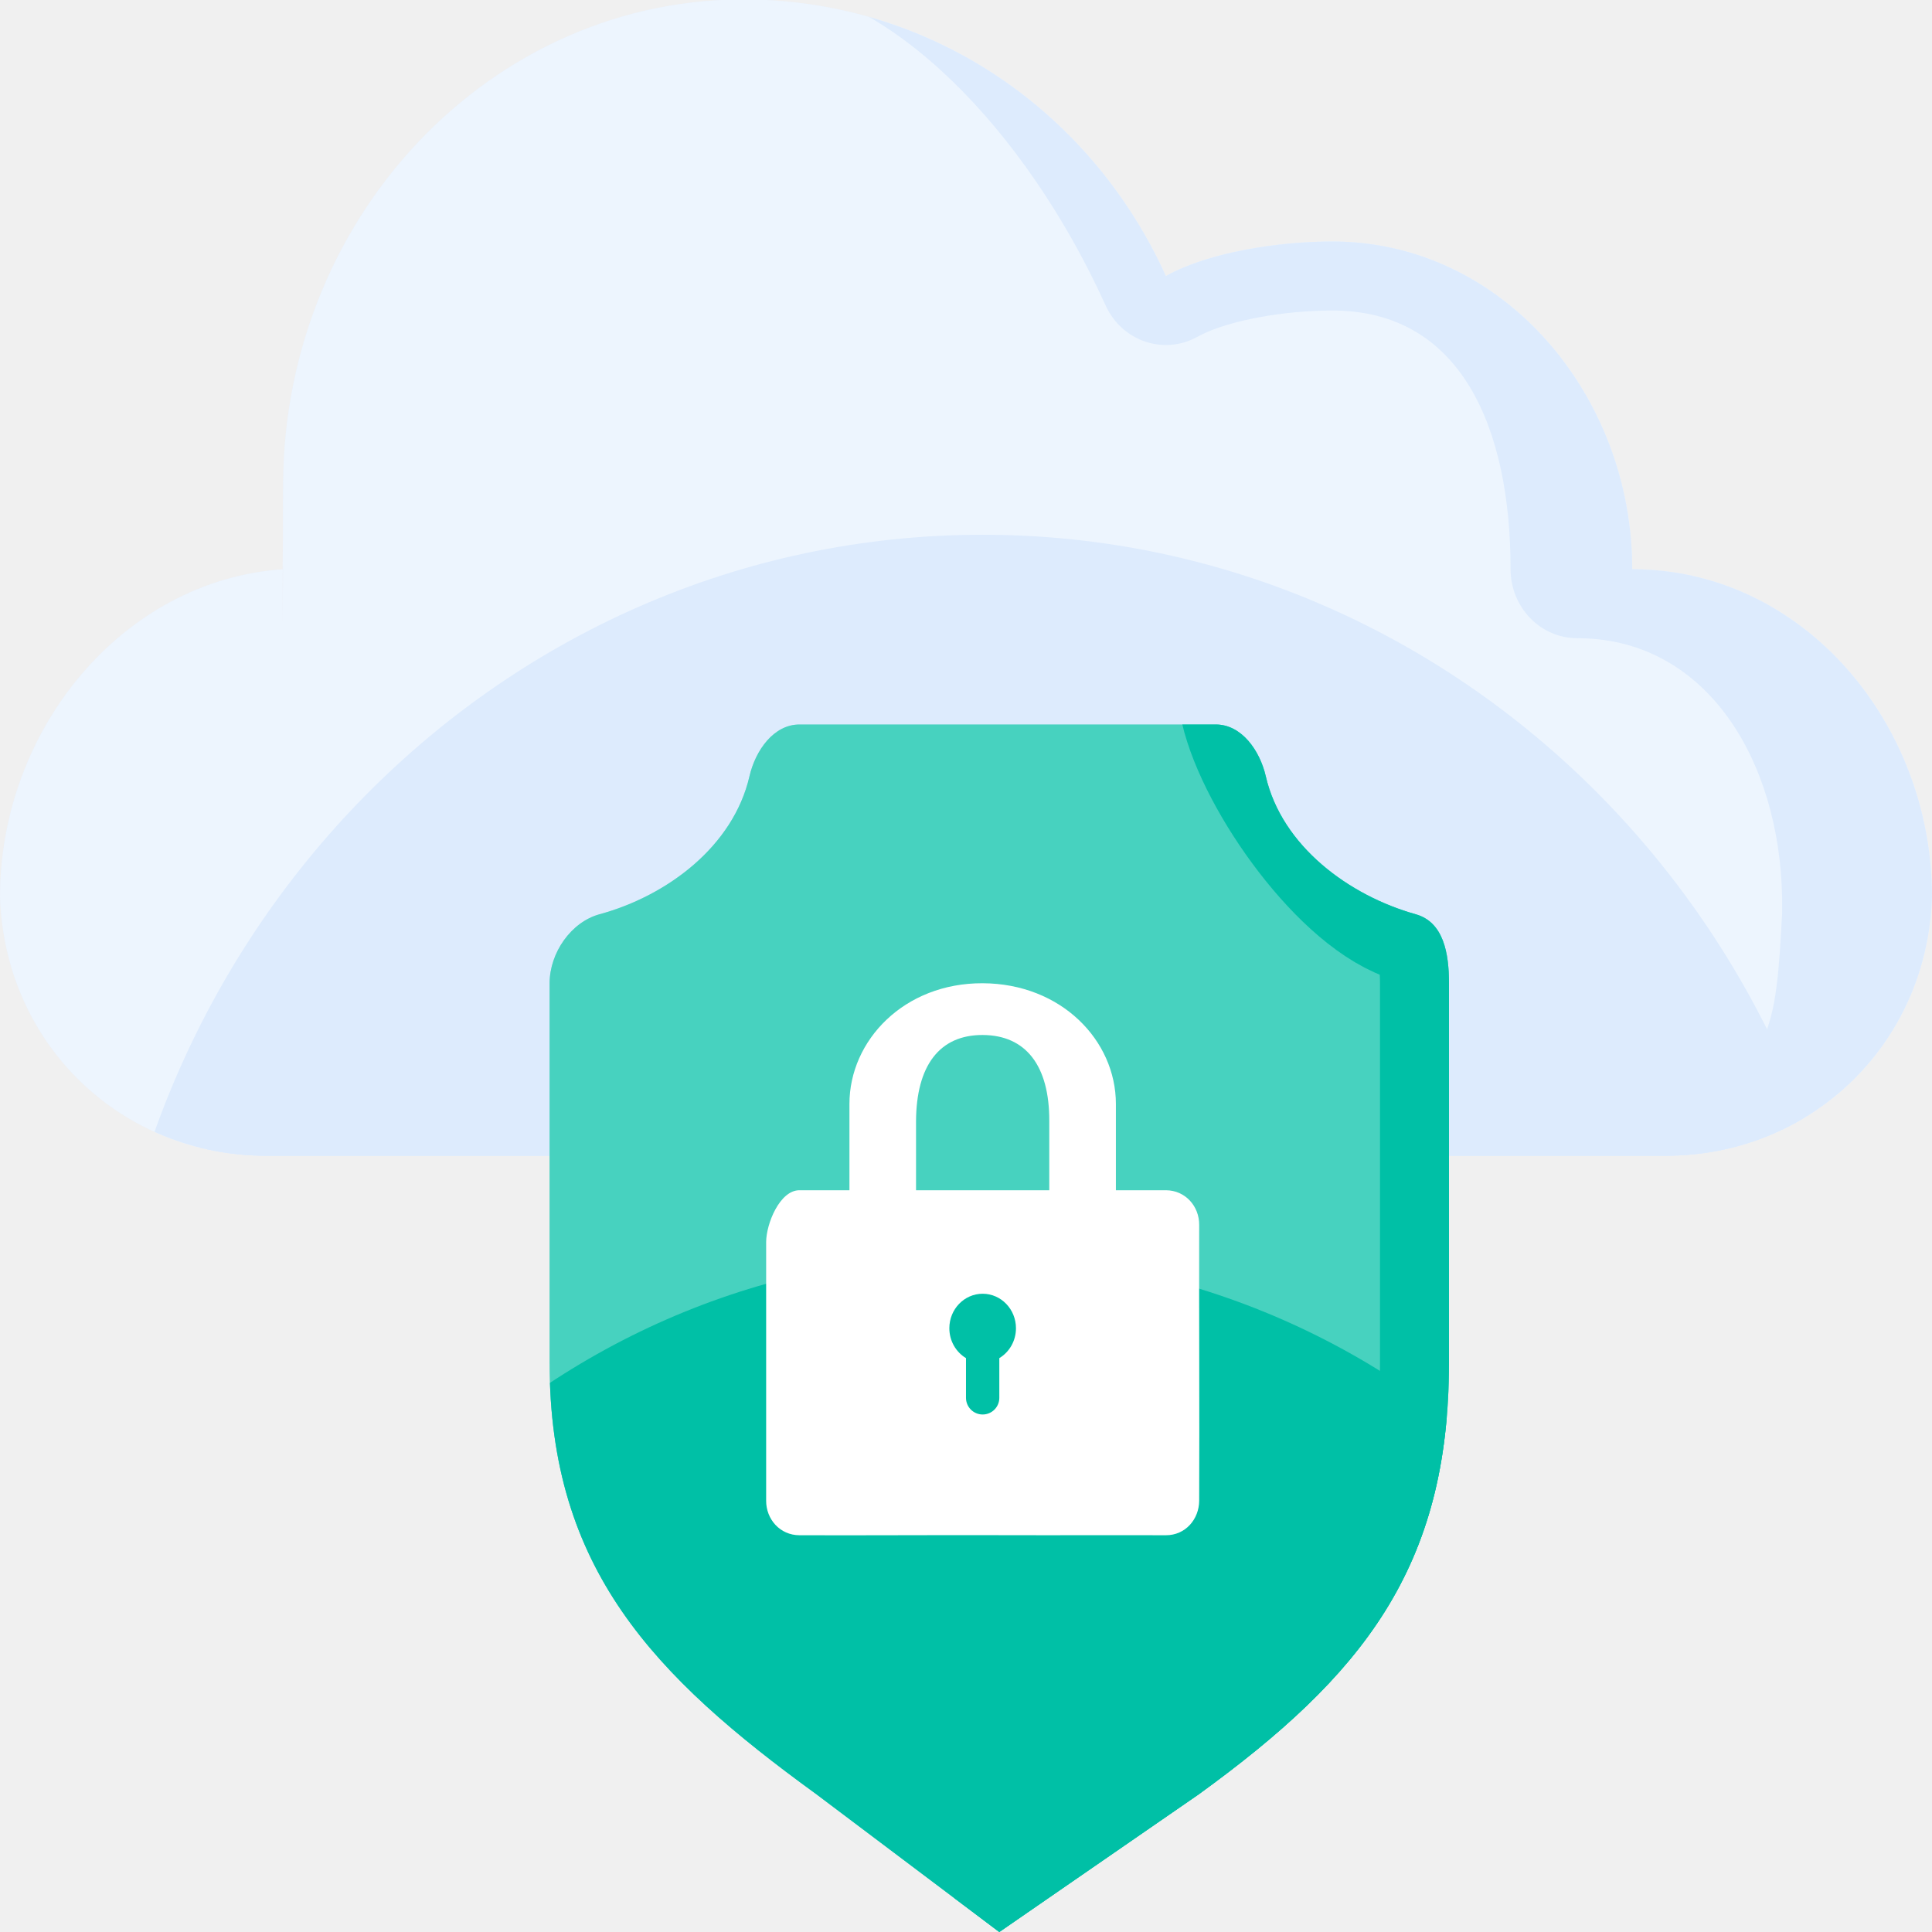
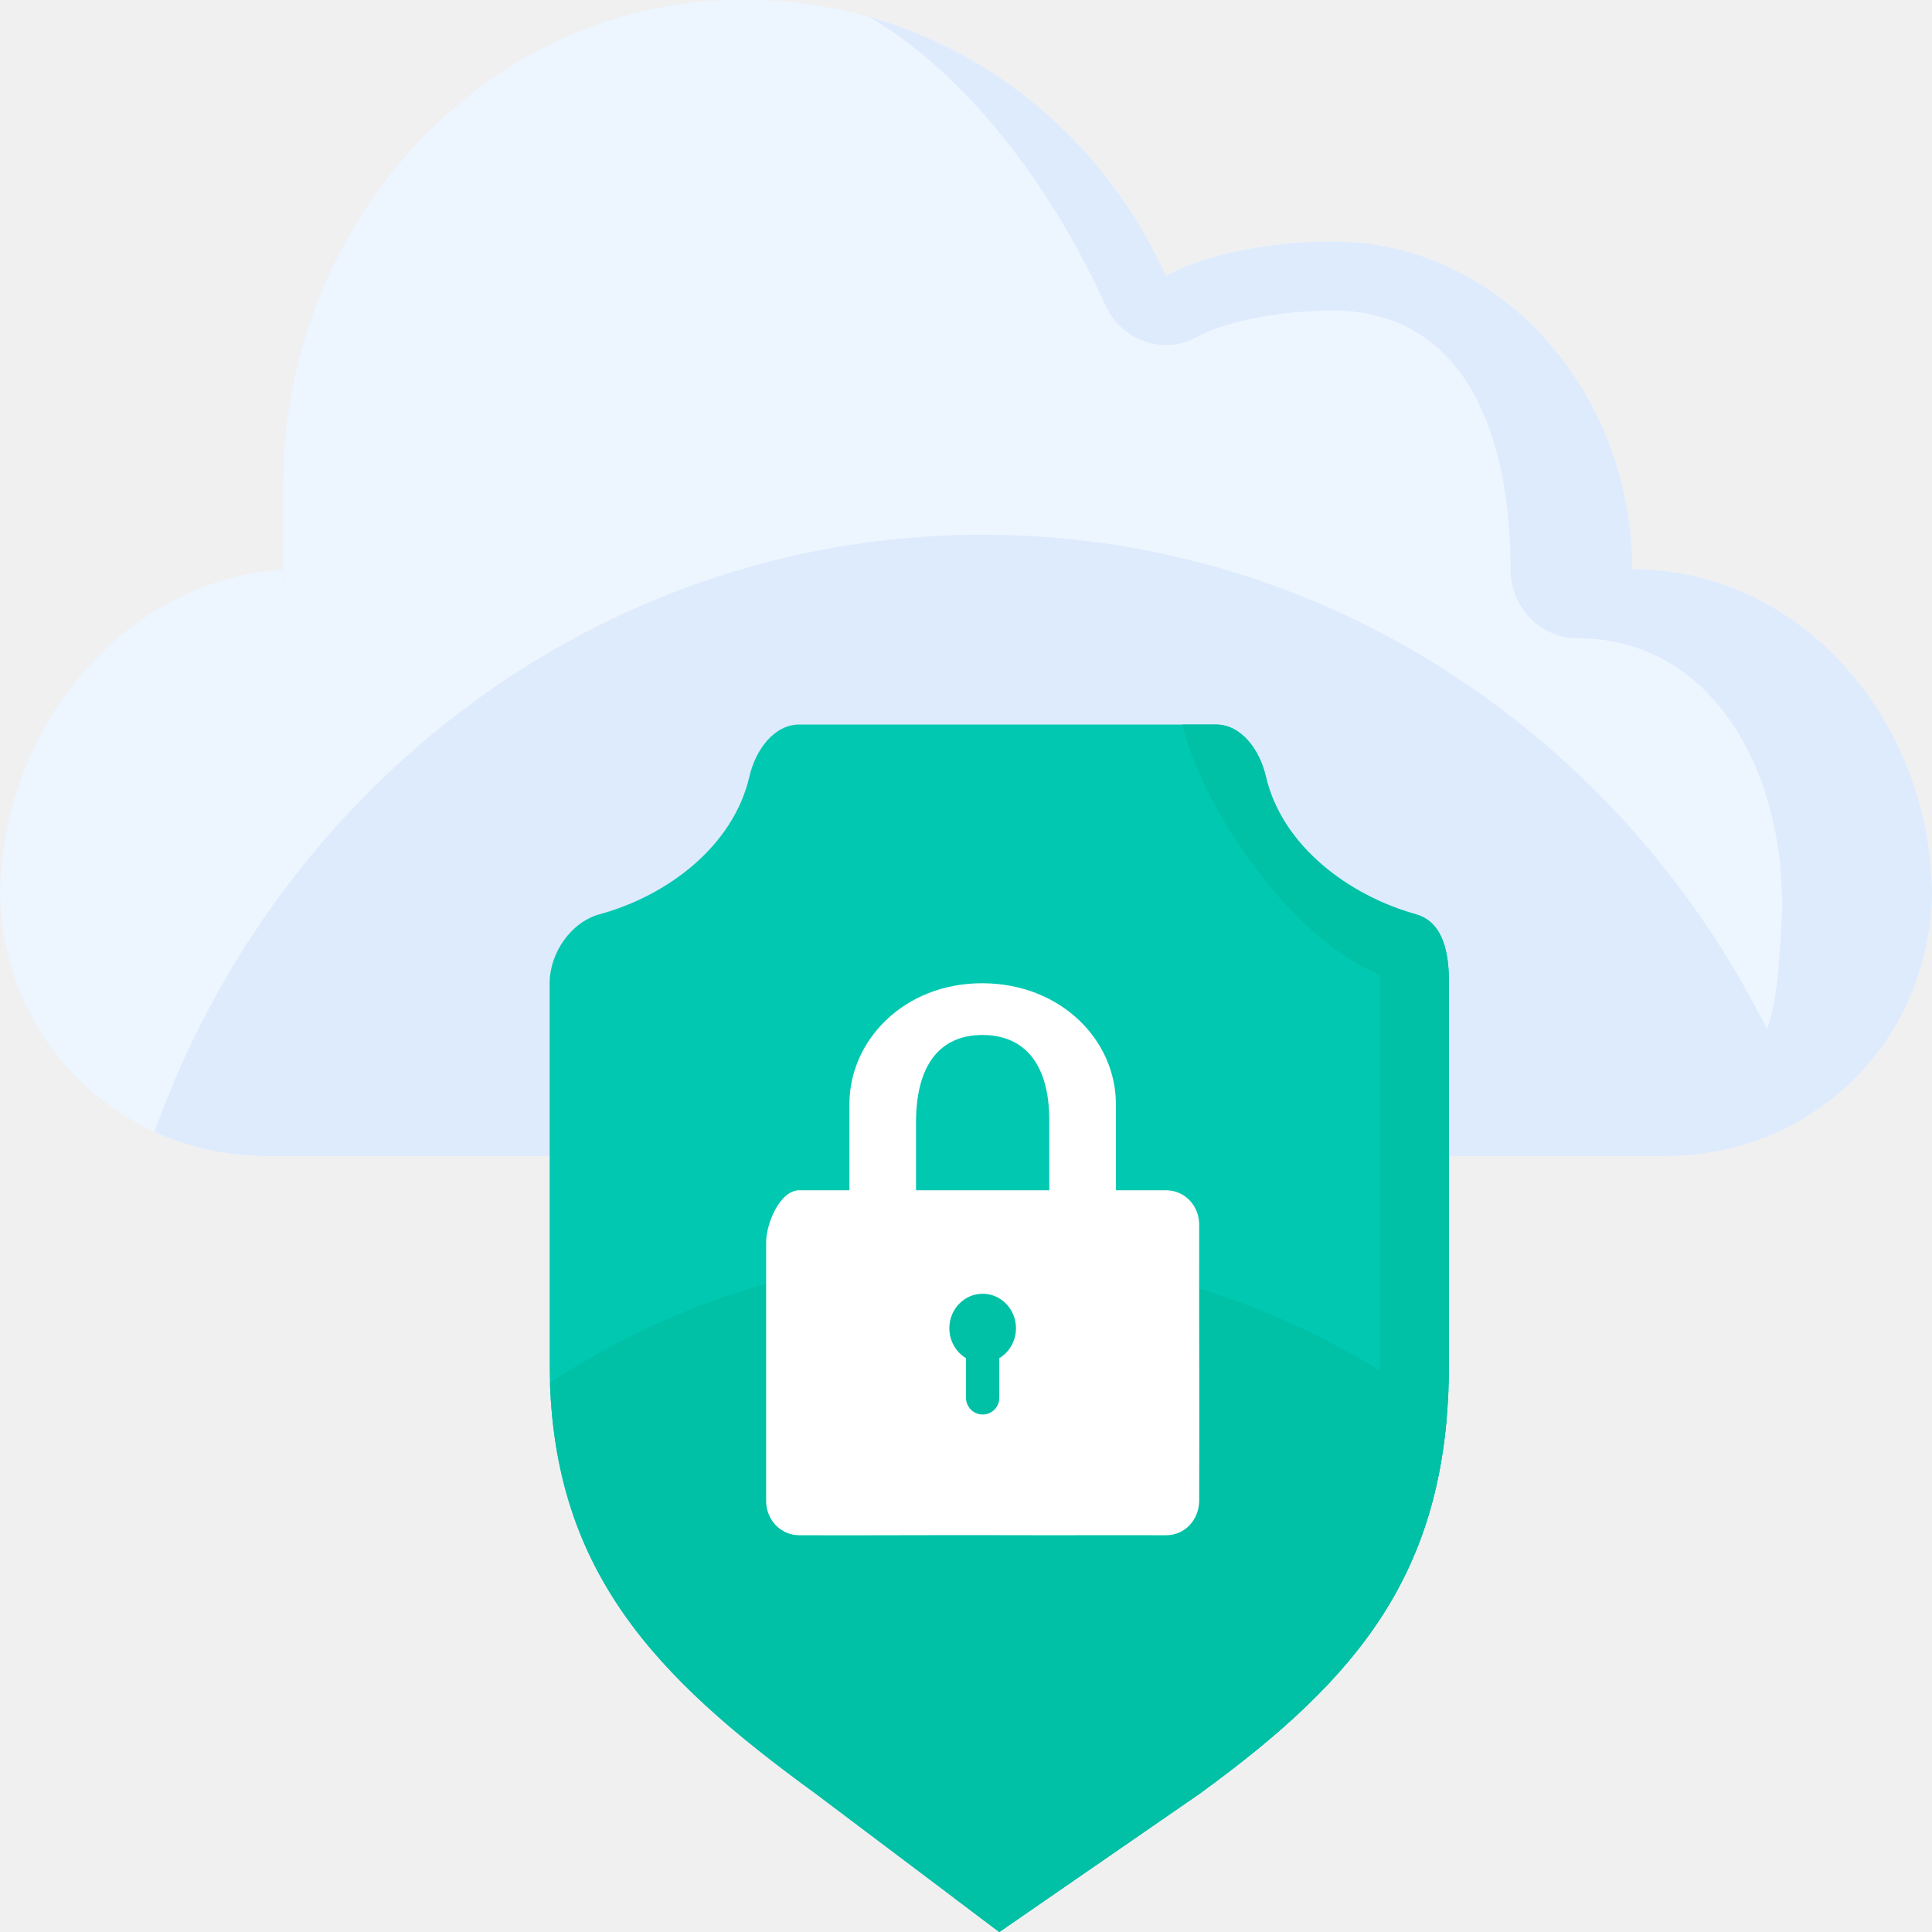
- <svg xmlns="http://www.w3.org/2000/svg" xmlns:xlink="http://www.w3.org/1999/xlink" height="112" viewBox="0 0 112 112" width="112">
+ <svg xmlns="http://www.w3.org/2000/svg" xmlns:xlink="http://www.w3.org/1999/xlink" width="112" height="112" viewBox="0 0 112 112" version="1.1">
  <defs>
-     <path id="a" d="m96.552 68c8.38 0 15.161-6.408 15.448-15 0-10.118-7.517-19-17.379-19 0-10.118-7.518-19-17.379-19-3.073 0-7.131.598-9.655 2-4.142-9.137-12.83-15.48-23.172-16-15.377-.773-27.916 12.206-28 28s0 3.001 0 5c-9.303.632-16.414 9.296-16.414 19 .288 8.592 7.068 15 15.448 15z" />
-     <path id="b" d="m70.68 43h-24.335c-1.493 0-2.55 1.497-2.897 3-.941 4.077-4.787 6.937-8.69 8-1.649.448-2.895 2.233-2.897 4v22c0 11.921 6.023 18.158 15.448 25l10.621 8 11.586-8c9.424-6.842 14.483-13.079 14.483-25v-22c0-1.736-.312-3.547-1.931-4-3.867-1.084-7.756-3.949-8.69-8-.346-1.502-1.407-3-2.897-3" />
-     <mask id="c" fill="#fff">
-       <use fill="#fff" fill-rule="evenodd" xlink:href="#a" />
-     </mask>
-     <mask id="d" fill="#fff">
-       <use fill="#fff" fill-rule="evenodd" xlink:href="#b" />
-     </mask>
+     <path d="M96.552,68 C104.932,68 111.712,61.592 112,53 C112,42.882 104.483,34 94.621,34 C94.621,23.882 87.103,15 77.241,15 C74.168,15 70.11,15.598 67.586,17 C63.444,7.863 54.756,1.52 44.414,1 C29.037,0.227 16.497,13.206 16.414,29 C16.33,44.794 16.414,32.001 16.414,34 C7.11,34.632 -1.75626563e-12,43.296 -1.75626563e-12,53 C0.288,61.592 7.068,68 15.448,68 L96.552,68 Z" id="path-1" />
+     <path d="M70.68,43 L46.345,43 C44.852,43 43.795,44.497 43.448,46 C42.508,50.077 38.661,52.937 34.759,54 C33.11,54.448 31.863,56.233 31.862,58 L31.862,80 C31.862,91.921 37.885,98.158 47.31,105 L57.931,113 L69.517,105 C78.942,98.158 84,91.921 84,80 L84,58 C84,56.264 83.688,54.453 82.069,54 C78.202,52.916 74.313,50.051 73.379,46 C73.034,44.498 71.973,43 70.483,43" id="path-3" />
+     <path d="M8.888,12.406 C8.894,11.091 8.883,9.481 8.888,8.406 C8.903,5.181 10.248,3.398 12.75,3.406 C15.252,3.416 16.627,5.181 16.612,8.406 C16.607,9.456 16.617,11.266 16.612,12.406 L8.888,12.406 Z M12.75,0.406 C17.298,0.424 20.474,3.715 20.474,7.406 L20.474,12.406 L20.474,12.406 L23.371,12.406 C24.508,12.411 25.307,13.342 25.302,14.406 C25.29,19.557 25.324,25.258 25.302,30.406 C25.297,31.472 24.508,32.411 23.371,32.406 C20.315,32.395 17.053,32.414 13.997,32.402 C10.287,32.389 5.839,32.421 2.129,32.406 C0.993,32.402 0.194,31.471 0.198,30.406 L0.198,15.406 C0.203,14.341 0.993,12.402 2.129,12.406 L5.026,12.406 L5.026,7.406 C5.026,3.715 8.202,0.389 12.75,0.406 Z M12.75,18.406 C11.684,18.406 10.819,19.302 10.819,20.406 C10.819,21.147 11.207,21.793 11.784,22.139 L11.784,22.139 L11.785,24.441 C11.785,24.974 12.217,25.406 12.75,25.406 C13.283,25.406 13.716,24.974 13.716,24.441 L13.716,24.441 L13.716,22.139 C14.293,21.793 14.681,21.147 14.681,20.406 C14.681,19.302 13.817,18.406 12.75,18.406 Z" id="path-5" />
  </defs>
-   <g fill="none" fill-rule="evenodd">
-     <g transform="translate(0 -1)">
-       <use fill="#ddebfd" xlink:href="#a" />
-       <path d="m-20.276 1h151.586v73h-151.586z" fill="#fff" fill-opacity=".48" mask="url(#c)" />
-       <ellipse cx="56.966" cy="85" fill="#ddebfd" mask="url(#c)" rx="51.172" ry="53" />
-       <path d="m44.408-8.0.193.005c9.669.486 18.636 8.606 24.531 19.387l.334.62.249-.068c2.204-.587 4.67-.903 7.051-.94l.475-.004c10.554 0 19.147 8.324 20.91 18.961l.057.366.226.043c9.883 1.944 17.26 11.298 17.424 22.256l.003.374-.002.139c-.355 10.601-8.633 18.684-18.967 18.859l-.341.003h-81.103c-2.133 0-3.862-1.791-3.862-4 0-2.142 1.626-3.891 3.669-3.995l.193-.005h81.103c6.294 0 6.404-3.807 6.759-10v-1c-.155-7.954-4.366-14.827-11.586-15l-.293-.004c-2.133 0-3.862-1.791-3.862-4 0-8.207-2.876-14.996-10.327-14.996-2.82 0-5.922.565-7.617 1.413l-.213.112c-1.951 1.083-4.38.25-5.321-1.825-4.659-10.277-12.602-18.34-19.864-18.705-2.13-.107-3.774-1.983-3.67-4.189.1-2.14 1.806-3.805 3.852-3.806z" fill="#ddebfd" fill-rule="nonzero" mask="url(#c)" />
-       <use fill="#00c0a6" xlink:href="#b" />
-       <path d="m11.586 38h81.103v76h-81.103z" fill="#fff" fill-opacity=".28" mask="url(#d)" />
-       <ellipse cx="56.483" cy="121.261" fill="#00c0a6" mask="url(#d)" rx="45.862" ry="47.5" />
-       <path d="m57.931 113 11.586-8c9.424-6.842 14.483-13.079 14.483-25v-22c0-1.736-.312-3.547-1.931-4-3.867-1.084-8.721-7.949-9.655-12" mask="url(#d)" stroke="#00c0a6" stroke-linecap="round" stroke-linejoin="round" stroke-width="8" />
+   <g id="Features" stroke="none" stroke-width="1" fill="none" fill-rule="evenodd">
+     <g id="01-cloud-storage-transfer" transform="translate(-662, -898)">
+       <g id="Group-8" transform="translate(662, 897)">
+         <g id="Group-20-Copy">
+           <mask id="mask-2" fill="#fff">
+             <use xlink:href="#path-1" />
+           </mask>
+           <use id="Fill-1" fill="#DDEBFD" xlink:href="#path-1" />
+           <rect id="Rectangle" fill-opacity=".48" fill="#FFF" style="mix-blend-mode:overlay" mask="url(#mask-2)" x="-20.276" y="1" width="151.586" height="73" />
+           <ellipse id="Oval" fill="#DDEBFD" mask="url(#mask-2)" cx="56.966" cy="85" rx="51.172" ry="53" />
+           <path d="M44.408,-8 L44.601,-7.995 C54.27,-7.509 63.237,0.611 69.132,11.392 L69.466,12.012 L69.715,11.944 C71.919,11.357 74.386,11.041 76.767,11.004 L77.241,11 C87.795,11 96.389,19.324 98.151,29.961 L98.209,30.327 L98.435,30.37 C108.318,32.314 115.695,41.669 115.859,52.626 L115.862,53 L115.86,53.139 C115.505,63.739 107.227,71.823 96.893,71.997 L96.552,72 L15.448,72 C13.315,72 11.586,70.209 11.586,68 C11.586,65.858 13.212,64.109 15.256,64.005 L15.448,64 L96.552,64 C102.846,64 102.956,60.193 103.31,54 L103.31,53 C103.156,45.046 98.944,38.173 91.724,38 L91.431,37.996 C89.298,37.996 87.569,36.206 87.569,33.996 C87.569,25.789 84.693,19 77.241,19 C74.421,19 71.319,19.565 69.624,20.413 L69.411,20.525 C67.46,21.609 65.031,20.775 64.09,18.7 C59.432,8.424 51.489,0.36 44.226,-0.005 C42.096,-0.112 40.453,-1.987 40.556,-4.194 C40.657,-6.334 42.362,-7.999 44.408,-8 Z" id="Path" fill="#DDEBFD" fill-rule="nonzero" mask="url(#mask-2)" />
+           <mask id="mask-4" fill="#fff">
+             <use xlink:href="#path-3" />
+           </mask>
+           <use id="Fill-7" fill="#00C0A6" xlink:href="#path-3" />
+           <rect id="Rectangle" fill-opacity=".28" fill="#FFF" style="mix-blend-mode:soft-light" mask="url(#mask-4)" x="11.586" y="38" width="81.103" height="76" />
+           <ellipse id="Oval" fill="#00C0A6" mask="url(#mask-4)" cx="56.483" cy="121.261" rx="45.862" ry="47.5" />
+           <path d="M57.931,113 L69.517,105 C78.942,98.158 84,91.921 84,80 L84,58 C84,56.264 83.688,54.453 82.069,54 C78.202,52.916 73.348,46.051 72.414,42" id="Shape" stroke="#00C0A6" stroke-width="8" stroke-linecap="round" stroke-linejoin="round" mask="url(#mask-4)" />
+         </g>
+         <g id="Group-5-Copy" transform="translate(44.21547, 57.5936)">
+           <mask id="mask-6" fill="#fff">
+             <use xlink:href="#path-5" />
+           </mask>
+           <use id="Fill-183" fill="#FFF" xlink:href="#path-5" />
+         </g>
+       </g>
    </g>
-     <path d="m8.888 12.406c.006-1.316-.005-2.925 0-4 .015-3.225 1.36-5.008 3.862-5 2.502.009 3.877 1.775 3.862 5-.005 1.05.005 2.859 0 4zm3.862-12c4.548.018 7.724 3.308 7.724 7v5h2.897c1.137.004 1.936.936 1.931 2-.012 5.151.022 10.852 0 16-.004 1.066-.793 2.004-1.931 2-3.056-.012-6.318.007-9.374-.004-3.71-.013-8.158.018-11.867.004-1.137-.004-1.935-.935-1.931-2v-15c.005-1.065.795-3.004 1.931-3h2.897v-5c0-3.692 3.176-7.018 7.724-7zm0 18c-1.066 0-1.931.895-1.931 2 0 .74.388 1.386.965 1.732l0 2.302c0 .533.432.966.966.966s.966-.432.966-.966l0-2.302c.577-.346.965-.992.965-1.732 0-1.105-.865-2-1.931-2z" fill="#fff" transform="translate(44.21547 56.5936)" />
  </g>
</svg>
